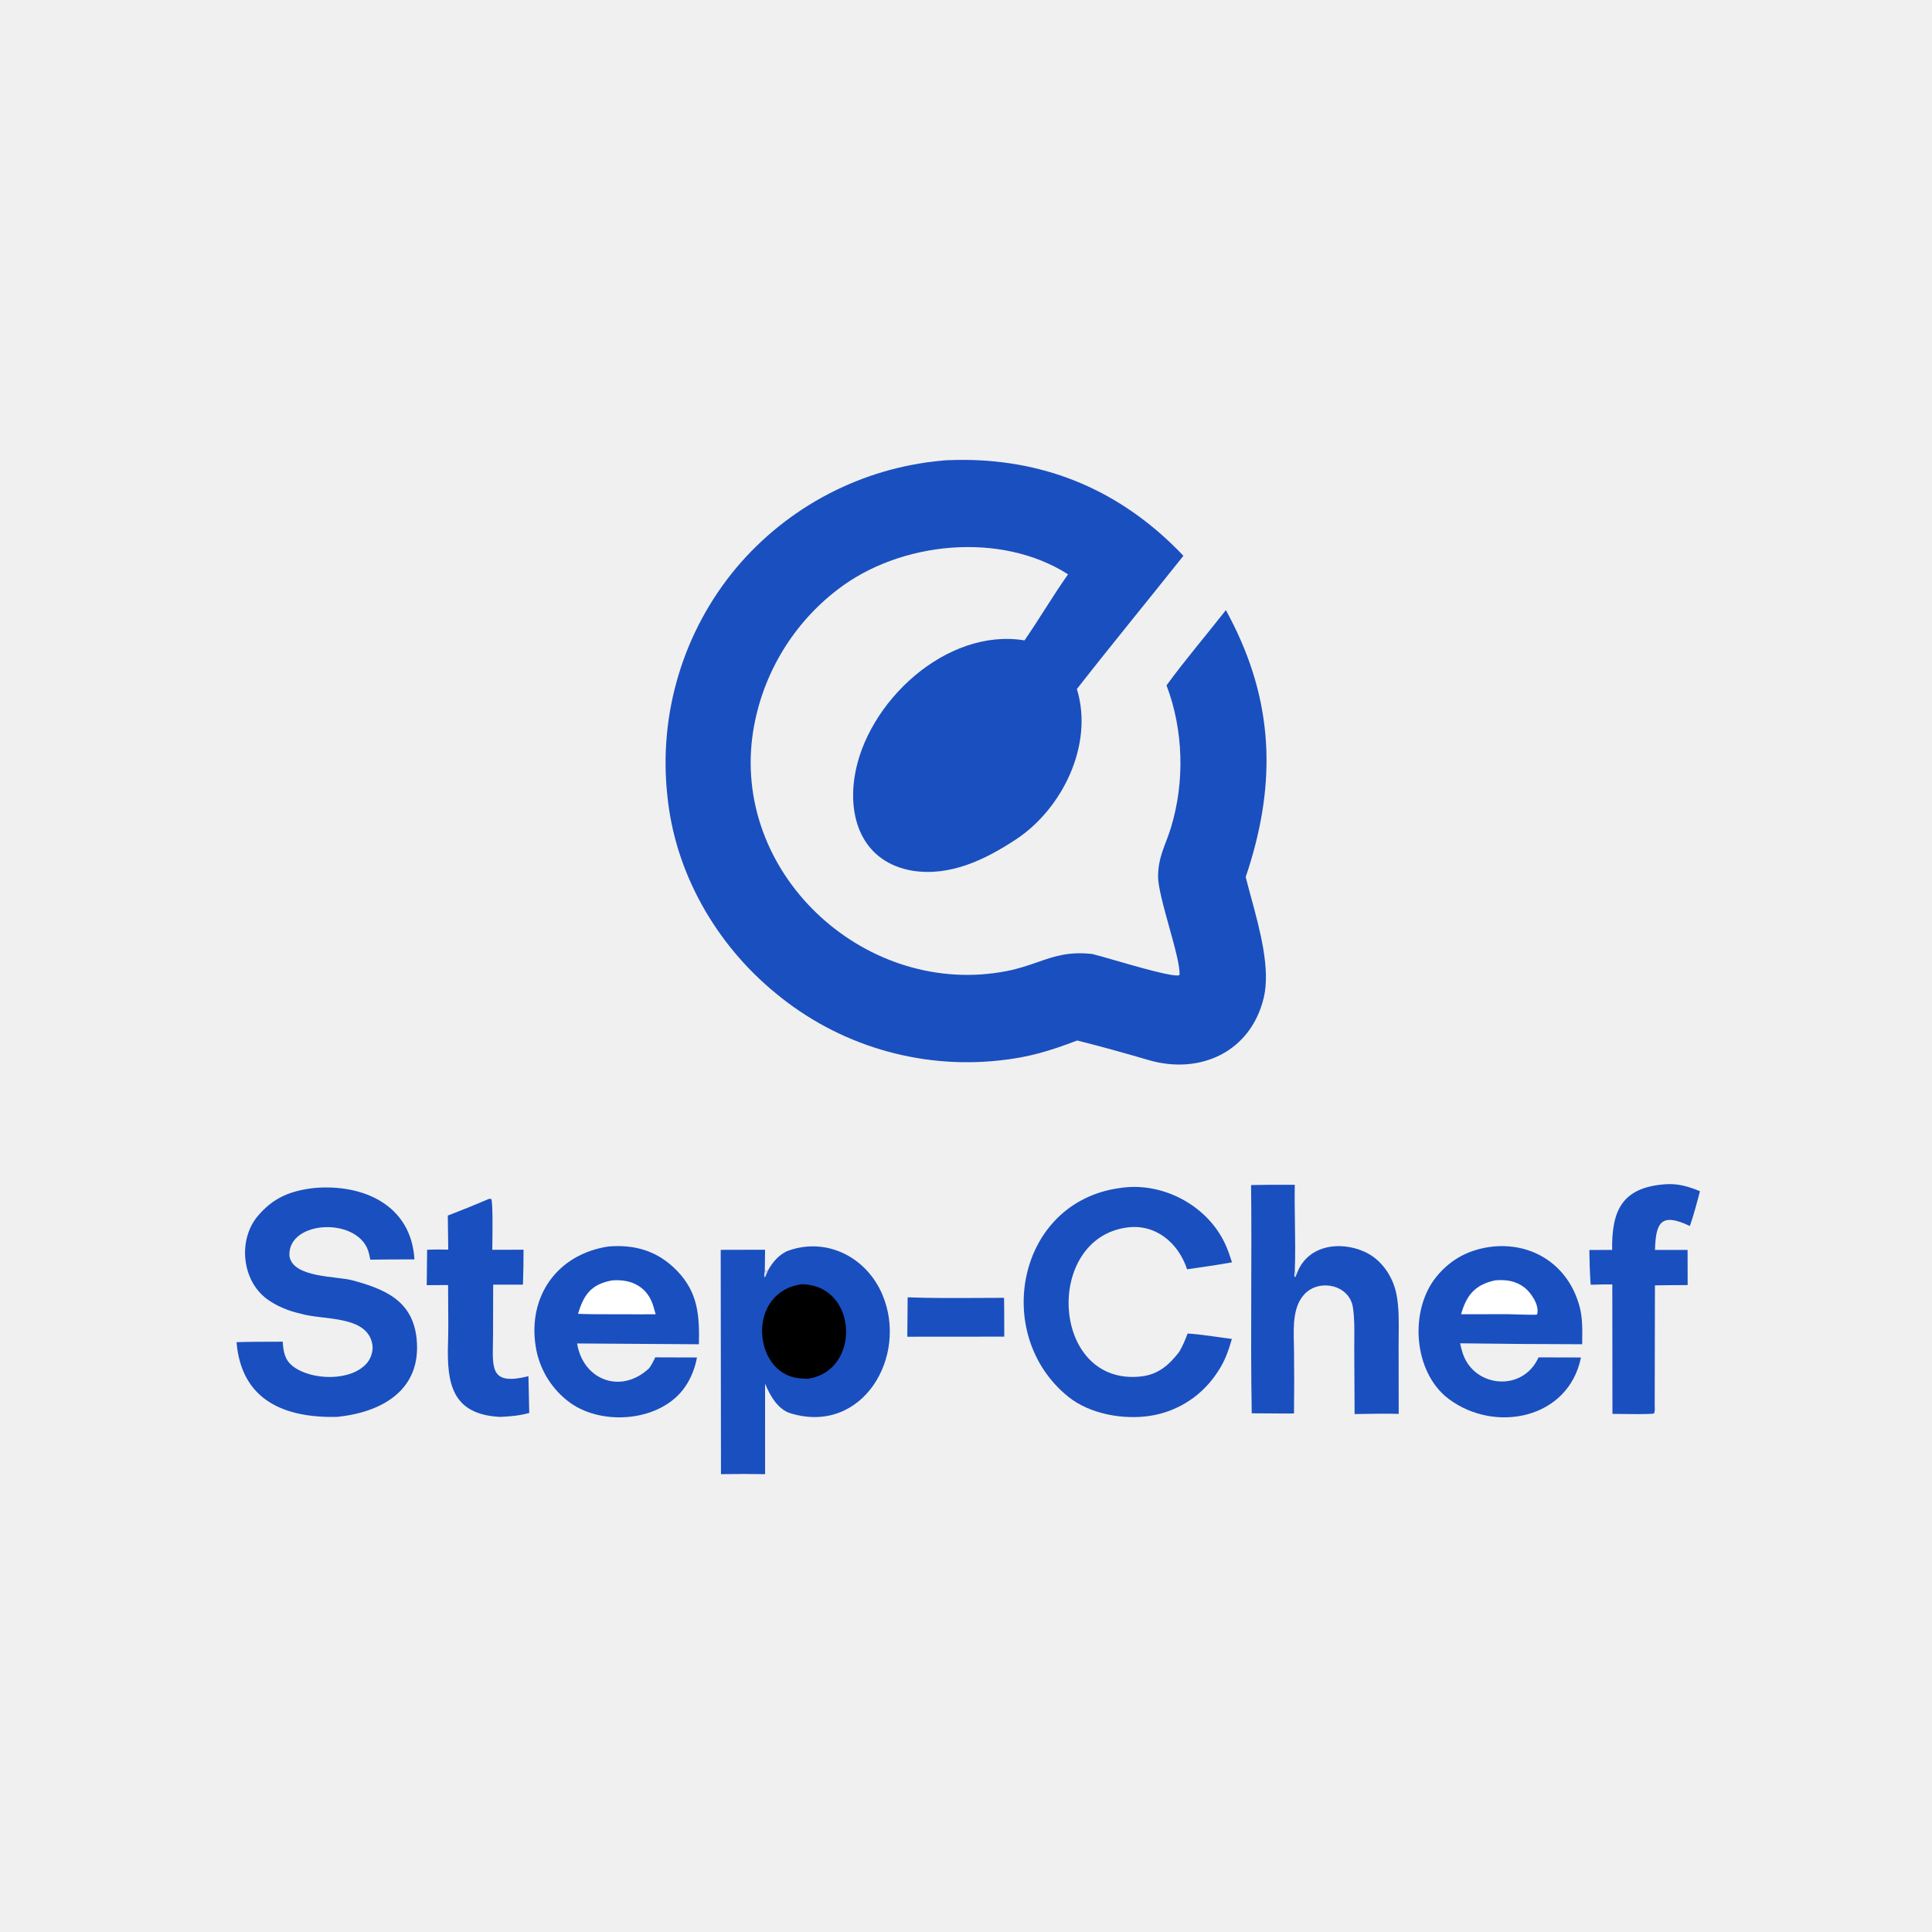
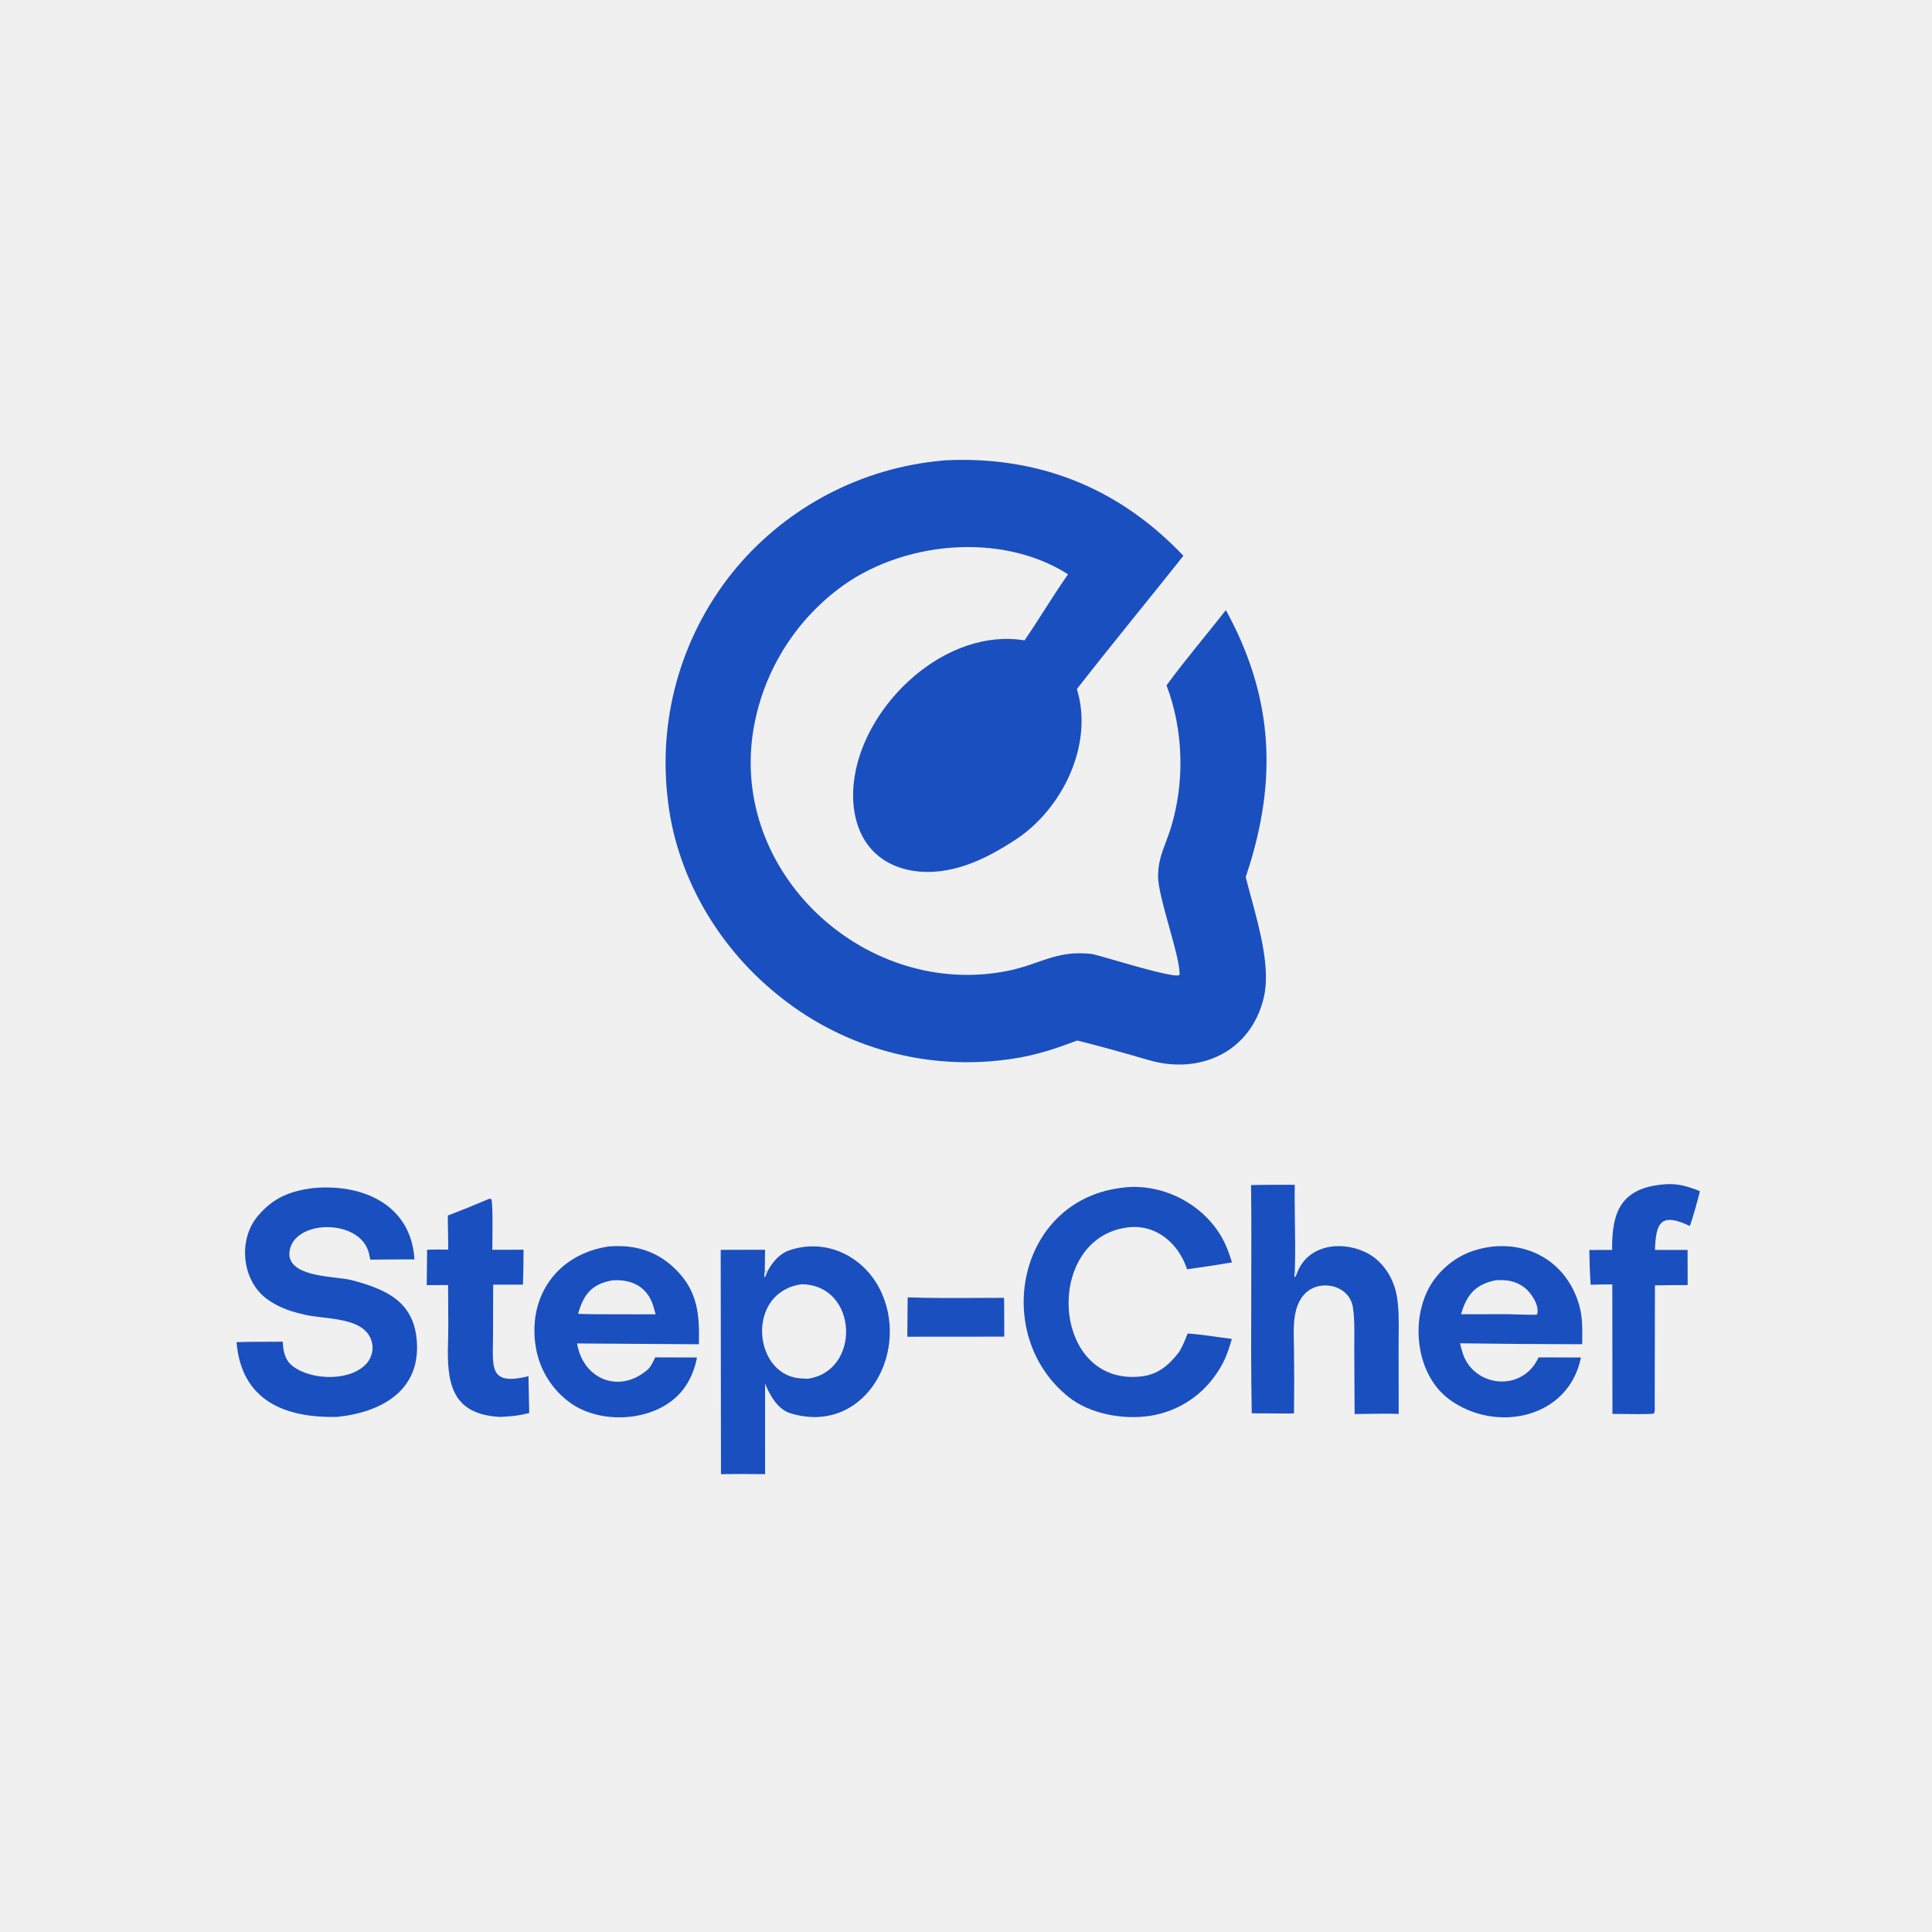
<svg xmlns="http://www.w3.org/2000/svg" viewBox="0 0 1024 1024" width="100%" height="100%">
  <path fill="#1A4FBF" d="M515.237 243.815C511.495 243.706 502.271 243.708 498.725 244.197C456.507 248.154 417.537 268.55 390.225 300.985C362.188 334.563 349.003 378.095 353.697 421.587C357.709 462.588 379.531 500.628 411.283 526.55C444.281 553.859 486.915 566.676 529.503 562.088C545.361 560.427 556.396 557.016 570.936 551.484C582.733 554.423 596.971 558.377 608.621 561.808C635.995 569.868 662.966 557.568 669.827 528.758C673.437 513.6 667.774 492.784 663.039 475.381C662.034 471.685 661.07 468.144 660.246 464.843C675.914 418.518 675.9 375.726 653.759 331.082C652.463 328.493 651.124 325.926 649.742 323.381C640.022 335.801 627.223 350.904 618.287 363.264C627.278 386.929 628.039 414.384 620.624 438.645C617.694 448.231 613.904 453.895 613.802 464.426C613.749 469.858 616.772 480.765 619.716 491.388C622.678 502.078 625.561 512.479 625.15 516.725C623.45 518.392 603.428 512.601 590.072 508.737C584.877 507.234 580.69 506.023 578.984 505.657C566.473 504.196 558.65 506.924 549.89 509.978C545.077 511.655 539.981 513.432 533.669 514.667C460.145 529.053 389.189 465.319 398.739 390.661C402.844 359.658 419.089 331.553 443.904 312.52C476.961 286.964 530.321 281.551 566.095 304.399C558.202 315.563 550.912 327.956 543.02 339.414C501.466 332.577 459.063 372.397 452.957 411.656C449.32 435.041 458.109 457.084 483.517 461.486C503.585 464.673 522.152 455.663 538.494 444.892C563.024 428.725 579.824 394.723 570.771 365.2C589.326 341.43 608.48 318.19 627.233 294.577C596.921 262.657 559.571 245.107 515.237 243.815Z" />
-   <path fill="#1A4FBF" d="M417.929 662.849C413.124 664.65 409.476 668.899 407.034 673.387L405.362 673.55L405.497 662.391L381.988 662.452L382.132 781.329C389.926 781.208 397.722 781.208 405.516 781.329L405.505 733.349C408.032 739.564 412.246 747.016 418.939 749.064C457.211 760.779 481.702 718.78 467.601 685.988C459.12 666.265 438.174 655.672 417.929 662.849Z" />
+   <path fill="#1A4FBF" fill-rule="evenodd" d="M417.929 662.849C413.124 664.65 409.476 668.899 407.034 673.387L405.362 673.55L405.497 662.391L381.988 662.452L382.132 781.329C389.926 781.208 397.722 781.208 405.516 781.329L405.505 733.349C408.032 739.564 412.246 747.016 418.939 749.064C457.211 760.779 481.702 718.78 467.601 685.988C459.12 666.265 438.174 655.672 417.929 662.849Z M428.017 730.772C456.36 727.006 455.079 681.256 425.061 680.672C395.398 684.511 398.873 728.017 423.501 730.49C425.003 730.631 426.509 730.725 428.017 730.772Z" />
  <path fill="#D8DEEF" d="M407.034 673.387L405.362 673.55C405.187 674.562 405.049 675.368 405.005 676.397L405.019 676.163L405.284 677.06L405.158 677.15L405.227 677.185C405.753 676.759 406.732 674.147 407.034 673.387Z" />
-   <path fill="currentColor" class="fill-background dark:fill-background" d="M428.017 730.772C456.36 727.006 455.079 681.256 425.061 680.672C395.398 684.511 398.873 728.017 423.501 730.49C425.003 730.631 426.509 730.725 428.017 730.772Z" />
  <path fill="#1A4FBF" d="M219.66 667.509C217.971 638.603 192.352 627.323 166.277 629.683C153.847 631.202 144.926 634.725 136.677 644.469C125.993 657.088 128.133 678.726 141.523 688.526C146.865 692.435 153.016 694.847 159.423 696.282C170.999 699.84 194.811 696.874 197.357 712.676C197.879 715.917 196.708 719.814 194.569 722.361C186.198 732.327 165.064 731.715 155.256 724.159C150.837 720.755 150.185 716.216 149.843 711.126C147.789 711.138 145.709 711.143 143.618 711.148C137.525 711.161 131.329 711.175 125.376 711.385C127.93 742.138 150.666 751.657 178.818 750.971C202.595 748.5 223.541 736.653 220.82 709.616C218.797 689.504 204.239 683.294 186.736 678.59C178.202 676.296 155.04 677.331 153.393 665.603C152.421 646.245 191.378 644.769 195.642 664.713C195.859 665.687 196.07 666.664 196.273 667.641C204.068 667.54 211.864 667.497 219.66 667.509Z" />
  <path fill="#1A4FBF" d="M649.709 660.084C640.46 639.16 616.396 626.119 593.577 629.675C539.01 637.056 525.525 707.636 566.3 740.372C577.621 749.461 595.258 752.6 609.465 750.439C623.282 748.347 635.67 740.764 643.817 729.41C648.669 722.758 650.678 717.474 652.911 709.652C646.318 708.849 635.597 707.065 629.479 706.81C627.953 710.642 627.065 712.951 625.022 716.496C619.767 723.309 614.038 728.463 605.058 729.515C556.999 735.148 552.876 656.407 597.489 650.578C612.462 648.622 624.53 658.658 629.183 672.747C636.752 671.657 645.454 670.436 652.976 669.065C651.998 665.951 651.033 663.078 649.709 660.084Z" />
-   <path fill="#1A4FBF" d="M358.861 673.557C348.822 663.17 336.638 659.459 322.49 660.671C295.55 664.696 279.686 686.812 283.926 713.642C285.799 725.661 292.404 736.431 302.266 743.551C319.753 756.078 350.851 753.358 363.295 734.784C366.405 730.142 368.402 724.982 369.409 719.495L361.75 719.476L347.308 719.428C346.465 721.127 344.964 724.383 343.657 725.566C328.688 739.117 308.96 731.225 305.882 712.06L370.43 712.483C370.788 697.311 370.002 685.084 358.861 673.557Z" />
-   <path fill="white" d="M346.423 692.758C343.436 682.181 334.944 677.819 324.498 678.631C313.498 680.594 309.376 686.102 306.379 696.347C312.071 696.594 318.154 696.589 324.085 696.585C326.296 696.583 328.485 696.582 330.625 696.593C336.253 696.633 341.88 696.629 347.508 696.582L346.423 692.758Z" />
-   <path fill="#1A4FBF" d="M837.185 692.419C831.467 671.179 813.184 658.612 791.366 660.691C779.094 662.063 769.248 667.05 761.418 676.575C746.76 694.405 748.996 727.375 767.918 741.521C792.395 759.821 831.333 752.104 837.946 719.499L830.75 719.475L815.455 719.446C807.158 737.946 781.49 735.537 775.351 717.499C774.753 715.689 774.261 713.845 773.878 711.978C795.448 712.28 817.019 712.445 838.592 712.472C838.598 711.644 838.608 710.82 838.619 710C838.693 704.046 838.765 698.289 837.185 692.419Z" />
-   <path fill="white" d="M808.001 682.421C803.267 678.799 798.335 678.195 792.626 678.585C781.904 680.811 777.321 686.35 774.404 696.551C778.932 696.602 783.498 696.578 788.065 696.554C791.599 696.536 795.133 696.518 798.65 696.534C802.152 696.607 805.867 696.753 809.251 696.82C809.377 696.798 809.893 696.812 810.56 696.829C812.151 696.87 814.604 696.934 814.705 696.596C816.096 691.935 811.549 685.135 808.001 682.421Z" />
+   <path fill="#1A4FBF" fill-rule="evenodd" d="M358.861 673.557C348.822 663.17 336.638 659.459 322.49 660.671C295.55 664.696 279.686 686.812 283.926 713.642C285.799 725.661 292.404 736.431 302.266 743.551C319.753 756.078 350.851 753.358 363.295 734.784C366.405 730.142 368.402 724.982 369.409 719.495L361.75 719.476L347.308 719.428C346.465 721.127 344.964 724.383 343.657 725.566C328.688 739.117 308.96 731.225 305.882 712.06L370.43 712.483C370.788 697.311 370.002 685.084 358.861 673.557Z M346.423 692.758C343.436 682.181 334.944 677.819 324.498 678.631C313.498 680.594 309.376 686.102 306.379 696.347C312.071 696.594 318.154 696.589 324.085 696.585C326.296 696.583 328.485 696.582 330.625 696.593C336.253 696.633 341.88 696.629 347.508 696.582L346.423 692.758Z" />
+   <path fill="#1A4FBF" fill-rule="evenodd" d="M837.185 692.419C831.467 671.179 813.184 658.612 791.366 660.691C779.094 662.063 769.248 667.05 761.418 676.575C746.76 694.405 748.996 727.375 767.918 741.521C792.395 759.821 831.333 752.104 837.946 719.499L830.75 719.475L815.455 719.446C807.158 737.946 781.49 735.537 775.351 717.499C774.753 715.689 774.261 713.845 773.878 711.978C795.448 712.28 817.019 712.445 838.592 712.472C838.598 711.644 838.608 710.82 838.619 710C838.693 704.046 838.765 698.289 837.185 692.419Z M808.001 682.421C803.267 678.799 798.335 678.195 792.626 678.585C781.904 680.811 777.321 686.35 774.404 696.551C778.932 696.602 783.498 696.578 788.065 696.554C791.599 696.536 795.133 696.518 798.65 696.534C802.152 696.607 805.867 696.753 809.251 696.82C809.377 696.798 809.893 696.812 810.56 696.829C812.151 696.87 814.604 696.934 814.705 696.596C816.096 691.935 811.549 685.135 808.001 682.421Z" />
  <path fill="#1A4FBF" d="M679.276 627.973C673.861 627.97 668.375 627.968 663.096 628.105C663.309 646.373 663.249 664.773 663.189 683.16C663.118 705.235 663.046 727.291 663.446 749.079C665.87 749.089 668.309 749.109 670.752 749.128C675.794 749.168 680.857 749.207 685.847 749.171C685.986 738.155 685.99 727.138 685.86 716.122C685.854 714.734 685.819 713.282 685.782 711.792C685.557 702.695 685.298 692.156 691.651 685.682C699.584 677.599 715.193 681.107 717.055 692.855C717.922 698.325 717.865 704.307 717.811 710.041C717.796 711.532 717.783 713.007 717.785 714.451L717.965 749.486C719.632 749.464 721.329 749.435 723.042 749.405C729.143 749.3 735.445 749.191 741.342 749.399L741.292 713.192C741.29 711.448 741.31 709.651 741.331 707.823C741.417 700.437 741.507 692.556 740.103 685.728C738.154 676.257 731.949 667.231 722.956 663.339C709.591 657.441 692.319 660.211 687.161 675.621C686.849 674.877 686.636 674.331 686.267 673.626C686.593 665.161 686.466 656.644 686.339 648.124C686.238 641.399 686.138 634.672 686.26 627.965C683.96 627.975 681.625 627.974 679.276 627.973Z" />
  <path fill="#D8DEEF" d="M687.161 675.621C686.849 674.877 686.636 674.331 686.267 673.626C686.182 674.001 685.677 676.815 686.346 676.894C686.784 676.709 686.986 676.019 687.161 675.621Z" />
  <path fill="#1A4FBF" d="M901.009 631.353C894.714 628.806 889.247 627.145 882.327 627.704C859.451 629.48 854.207 641.877 854.466 662.488L842.386 662.508C842.489 668.894 842.618 674.56 843.083 680.93C844.165 680.912 845.287 680.884 846.425 680.857C849.16 680.79 851.986 680.722 854.558 680.771L854.628 749.383C855.056 749.387 855.791 749.397 856.741 749.411C862.25 749.49 874.963 749.672 876.648 749.189C877.145 747.833 877.11 747.058 877.054 745.823C877.044 745.606 877.033 745.376 877.025 745.125L877.151 681.271C882.931 681.17 888.713 681.119 894.494 681.117L894.455 662.497L877.172 662.49C877.614 647.924 880.347 642.522 895.664 649.805C897.584 644.389 899.551 637.018 901.009 631.353Z" />
  <path fill="#1A4FBF" d="M260.368 635.472L259.251 635.401C252.008 638.504 244.705 641.464 237.346 644.281L237.581 662.317L236.978 662.309C233.37 662.261 230.012 662.217 226.381 662.414L226.183 681.161L237.5 681.1C237.496 684.397 237.524 687.784 237.551 691.2C237.608 698.13 237.665 705.176 237.462 711.815C236.818 732.857 239.231 749.716 265.11 750.989C270.805 750.722 274.981 750.367 280.512 748.918L280.084 729.421C260.828 734.215 260.982 726.315 261.257 712.226C261.288 710.598 261.322 708.887 261.327 707.104L261.392 680.881L277.174 680.894C277.398 674.724 277.501 668.551 277.484 662.377L260.929 662.417C260.931 661.836 260.944 660.853 260.96 659.597C261.051 652.601 261.251 637.132 260.368 635.472Z" />
  <path fill="#1A4FBF" d="M518.896 687.932C506.253 688.006 493.069 688.082 481.082 687.611L480.891 708.489L532.28 708.448C532.27 706.28 532.268 704.092 532.267 701.897C532.264 697.212 532.261 692.496 532.172 687.88C527.869 687.88 523.417 687.906 518.896 687.932Z" />
</svg>
